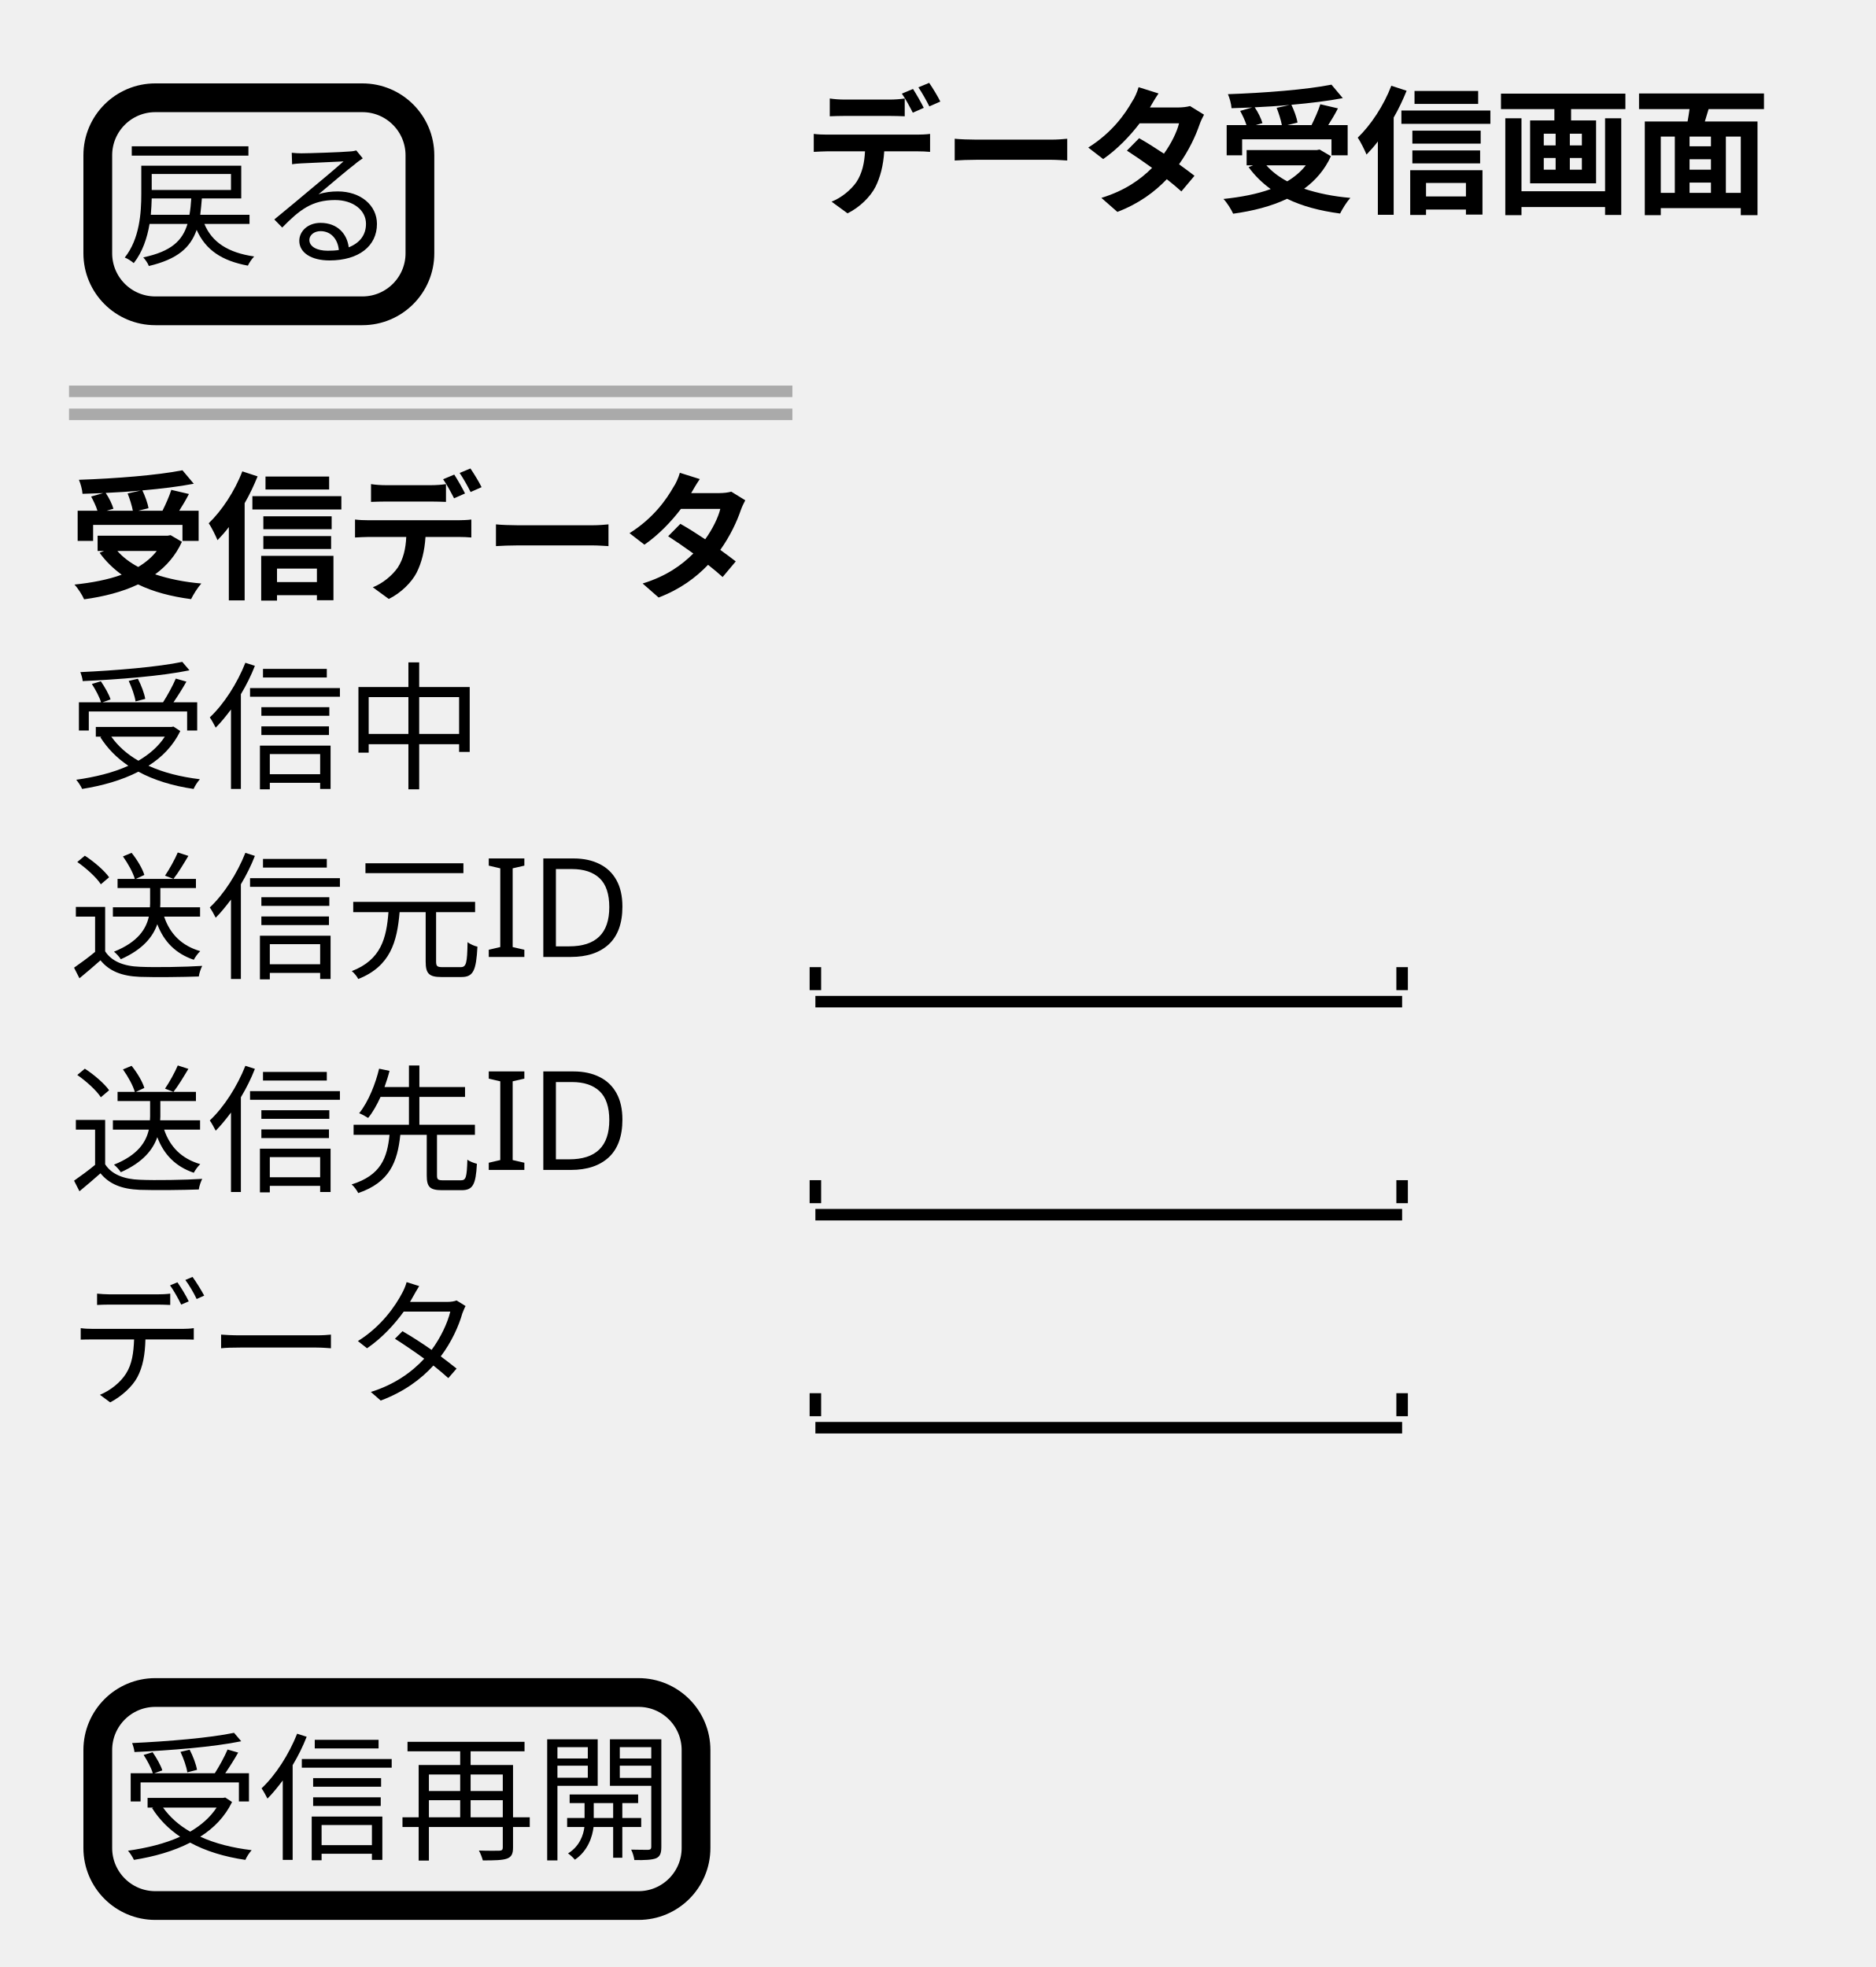
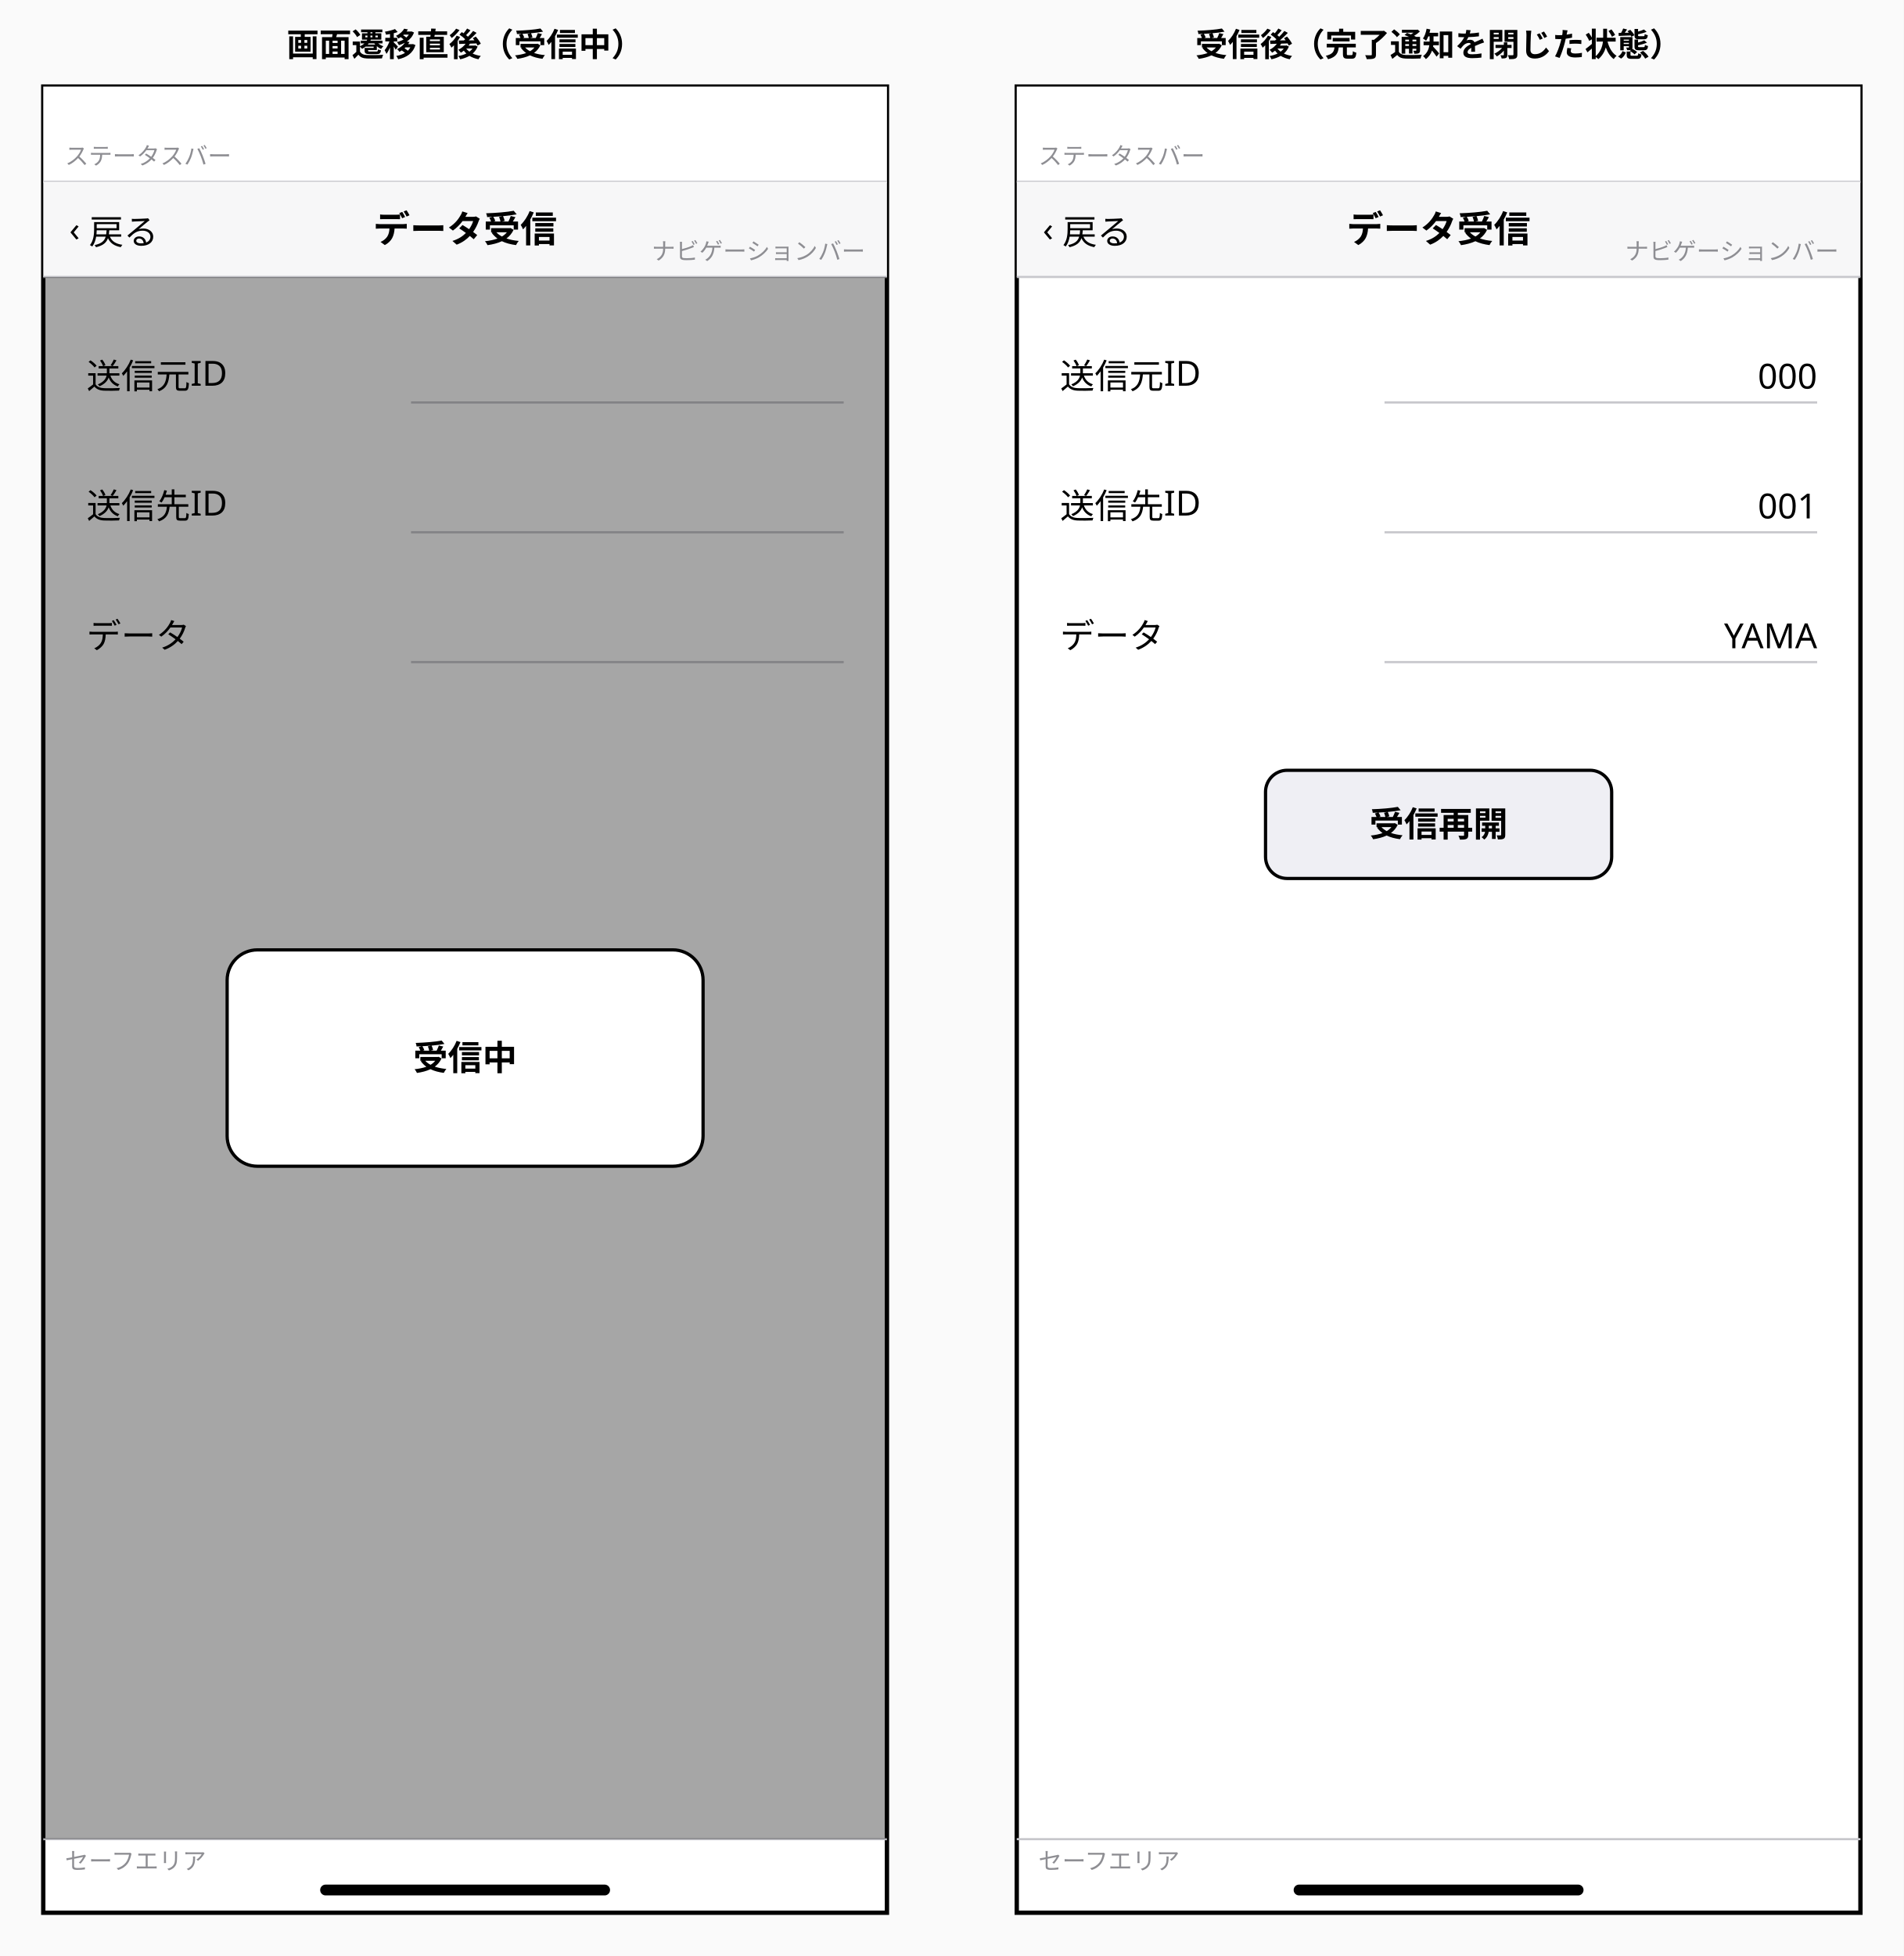
- <svg xmlns="http://www.w3.org/2000/svg" contentScriptType="application/ecmascript" contentStyleType="text/css" height="171px" preserveAspectRatio="none" style="width:163px;height:171px;" version="1.1" viewBox="0 0 163 171" width="163px" zoomAndPan="magnify">
-   <defs />
-   <g>
-     <rect fill="#EEEEEE" height="18.52" rx="5" ry="5" style="stroke: #000000; stroke-width: 2.5;" width="28" x="8.5" y="8.5" />
-     <text fill="#000000" font-family="sans-serif" font-size="12" lengthAdjust="spacingAndGlyphs" textLength="24" x="10.5" y="22.125">戻る</text>
-     <text fill="#000000" font-family="sans-serif" font-size="12" font-weight="bold" lengthAdjust="spacingAndGlyphs" textLength="86.625" x="69.875" y="17.625">データ受信画面</text>
-     <line style="stroke: #AAAAAA; stroke-width: 1.0;" x1="6" x2="68.875" y1="34.02" y2="34.02" />
-     <line style="stroke: #AAAAAA; stroke-width: 1.0;" x1="6" x2="68.875" y1="36.02" y2="36.02" />
-     <text fill="#000000" font-family="sans-serif" font-size="12" font-weight="bold" lengthAdjust="spacingAndGlyphs" textLength="61.875" x="6" y="51.145">受信データ</text>
-     <text fill="#000000" font-family="sans-serif" font-size="12" lengthAdjust="spacingAndGlyphs" textLength="36" x="6" y="67.664">受信中</text>
-     <text fill="#000000" font-family="sans-serif" font-size="12" lengthAdjust="spacingAndGlyphs" textLength="48" x="6" y="84.184">送信元ID</text>
-     <text fill="#000000" font-family="sans-serif" font-size="12" lengthAdjust="spacingAndGlyphs" textLength="0" x="75.875" y="84.184" />
-     <line style="stroke: #000000; stroke-width: 1.0;" x1="70.875" x2="121.875" y1="87.078" y2="87.078" />
-     <line style="stroke: #000000; stroke-width: 1.0;" x1="70.875" x2="70.875" y1="84.078" y2="86.078" />
-     <line style="stroke: #000000; stroke-width: 1.0;" x1="121.875" x2="121.875" y1="84.078" y2="86.078" />
-     <text fill="#000000" font-family="sans-serif" font-size="12" lengthAdjust="spacingAndGlyphs" textLength="48" x="6" y="102.703">送信先ID</text>
-     <text fill="#000000" font-family="sans-serif" font-size="12" lengthAdjust="spacingAndGlyphs" textLength="0" x="75.875" y="102.703" />
-     <line style="stroke: #000000; stroke-width: 1.0;" x1="70.875" x2="121.875" y1="105.598" y2="105.598" />
-     <line style="stroke: #000000; stroke-width: 1.0;" x1="70.875" x2="70.875" y1="102.598" y2="104.598" />
-     <line style="stroke: #000000; stroke-width: 1.0;" x1="121.875" x2="121.875" y1="102.598" y2="104.598" />
-     <text fill="#000000" font-family="sans-serif" font-size="12" lengthAdjust="spacingAndGlyphs" textLength="36" x="6" y="121.223">データ</text>
-     <text fill="#000000" font-family="sans-serif" font-size="12" lengthAdjust="spacingAndGlyphs" textLength="0" x="75.875" y="121.223" />
-     <line style="stroke: #000000; stroke-width: 1.0;" x1="70.875" x2="121.875" y1="124.117" y2="124.117" />
-     <line style="stroke: #000000; stroke-width: 1.0;" x1="70.875" x2="70.875" y1="121.117" y2="123.117" />
-     <line style="stroke: #000000; stroke-width: 1.0;" x1="121.875" x2="121.875" y1="121.117" y2="123.117" />
-     <rect fill="#EEEEEE" height="18.52" rx="5" ry="5" style="stroke: #000000; stroke-width: 2.5;" width="52" x="8.5" y="147.137" />
-     <text fill="#000000" font-family="sans-serif" font-size="12" lengthAdjust="spacingAndGlyphs" textLength="48" x="10.5" y="160.762">受信再開</text>
-   </g>
+ <svg xmlns="http://www.w3.org/2000/svg" width="880" height="904" viewBox="0 0 880 904">
+   <rect x="0" y="0" width="880" height="904" fill="#FAFAFA" />
+   <text x="215.0" y="26" font-family="IPAGothic" font-size="15" font-weight="bold" fill="#000000" text-anchor="middle">画面遷移直後（受信中）</text>
+   <text x="665.0" y="26" font-family="IPAGothic" font-size="15" font-weight="bold" fill="#000000" text-anchor="middle">受信後（完了通知を閉じた状態）</text>
+   <rect x="20" y="40" width="390" height="844" rx="0" fill="#FFFFFF" stroke="#000000" stroke-width="2" />
+   <rect x="20" y="40" width="390" height="44" rx="0" fill="#FFFFFF" stroke="none" stroke-width="1" />
+   <line x1="20" y1="84" x2="410" y2="84" stroke="#C7C7CC" stroke-width="1" />
+   <text x="30" y="76" font-family="IPAGothic" font-size="11" font-weight="normal" fill="#8E8E93" text-anchor="start">ステータスバー</text>
+   <rect x="20" y="84" width="390" height="44" rx="0" fill="#F7F7F8" stroke="none" stroke-width="1" />
+   <line x1="20" y1="128" x2="410" y2="128" stroke="#C7C7CC" stroke-width="1" />
+   <text x="215.0" y="111.95" font-family="IPAGothic" font-size="17" font-weight="bold" fill="#000000" text-anchor="middle">データ受信</text>
+   <text x="32" y="111.6" font-family="IPAGothic" font-size="16" font-weight="normal" fill="#000000" text-anchor="start">‹ 戻る</text>
+   <text x="400" y="120" font-family="IPAGothic" font-size="11" font-weight="normal" fill="#8E8E93" text-anchor="end">ナビゲーションバー</text>
+   <line x1="20" y1="850" x2="410" y2="850" stroke="#C7C7CC" stroke-width="1" />
+   <text x="30" y="864" font-family="IPAGothic" font-size="11" font-weight="normal" fill="#8E8E93" text-anchor="start">セーフエリア</text>
+   <rect x="148.0" y="871" width="134" height="5" rx="2.5" fill="#000000" stroke="none" stroke-width="1" />
+   <text x="40" y="179.6" font-family="IPAGothic" font-size="16" font-weight="normal" fill="#000000" text-anchor="start">送信元ID</text>
+   <line x1="190" y1="186" x2="390" y2="186" stroke="#C7C7CC" stroke-width="1" />
+   <text x="40" y="239.6" font-family="IPAGothic" font-size="16" font-weight="normal" fill="#000000" text-anchor="start">送信先ID</text>
+   <line x1="190" y1="246" x2="390" y2="246" stroke="#C7C7CC" stroke-width="1" />
+   <text x="40" y="299.6" font-family="IPAGothic" font-size="16" font-weight="normal" fill="#000000" text-anchor="start">データ</text>
+   <line x1="190" y1="306" x2="390" y2="306" stroke="#C7C7CC" stroke-width="1" />
+   <rect x="20" y="128" width="390" height="722" fill="#000000" fill-opacity="0.35" />
+   <rect x="105.0" y="439.0" width="220" height="100" rx="14" fill="#FFFFFF" stroke="#000000" stroke-width="1.5" />
+   <text x="215.0" y="494.6" font-family="IPAGothic" font-size="16" font-weight="bold" fill="#000000" text-anchor="middle">受信中</text>
+   <rect x="470" y="40" width="390" height="844" rx="0" fill="#FFFFFF" stroke="#000000" stroke-width="2" />
+   <rect x="470" y="40" width="390" height="44" rx="0" fill="#FFFFFF" stroke="none" stroke-width="1" />
+   <line x1="470" y1="84" x2="860" y2="84" stroke="#C7C7CC" stroke-width="1" />
+   <text x="480" y="76" font-family="IPAGothic" font-size="11" font-weight="normal" fill="#8E8E93" text-anchor="start">ステータスバー</text>
+   <rect x="470" y="84" width="390" height="44" rx="0" fill="#F7F7F8" stroke="none" stroke-width="1" />
+   <line x1="470" y1="128" x2="860" y2="128" stroke="#C7C7CC" stroke-width="1" />
+   <text x="665.0" y="111.95" font-family="IPAGothic" font-size="17" font-weight="bold" fill="#000000" text-anchor="middle">データ受信</text>
+   <text x="482" y="111.6" font-family="IPAGothic" font-size="16" font-weight="normal" fill="#000000" text-anchor="start">‹ 戻る</text>
+   <text x="850" y="120" font-family="IPAGothic" font-size="11" font-weight="normal" fill="#8E8E93" text-anchor="end">ナビゲーションバー</text>
+   <line x1="470" y1="850" x2="860" y2="850" stroke="#C7C7CC" stroke-width="1" />
+   <text x="480" y="864" font-family="IPAGothic" font-size="11" font-weight="normal" fill="#8E8E93" text-anchor="start">セーフエリア</text>
+   <rect x="598.0" y="871" width="134" height="5" rx="2.5" fill="#000000" stroke="none" stroke-width="1" />
+   <text x="490" y="179.6" font-family="IPAGothic" font-size="16" font-weight="normal" fill="#000000" text-anchor="start">送信元ID</text>
+   <line x1="640" y1="186" x2="840" y2="186" stroke="#C7C7CC" stroke-width="1" />
+   <text x="840" y="179.6" font-family="IPAGothic" font-size="16" font-weight="normal" fill="#000000" text-anchor="end">000</text>
+   <text x="490" y="239.6" font-family="IPAGothic" font-size="16" font-weight="normal" fill="#000000" text-anchor="start">送信先ID</text>
+   <line x1="640" y1="246" x2="840" y2="246" stroke="#C7C7CC" stroke-width="1" />
+   <text x="840" y="239.6" font-family="IPAGothic" font-size="16" font-weight="normal" fill="#000000" text-anchor="end">001</text>
+   <text x="490" y="299.6" font-family="IPAGothic" font-size="16" font-weight="normal" fill="#000000" text-anchor="start">データ</text>
+   <line x1="640" y1="306" x2="840" y2="306" stroke="#C7C7CC" stroke-width="1" />
+   <text x="840" y="299.6" font-family="IPAGothic" font-size="16" font-weight="normal" fill="#000000" text-anchor="end">YAMA</text>
+   <rect x="585.0" y="356" width="160" height="50" rx="10" fill="#EFEFF4" stroke="#000000" stroke-width="1.5" />
+   <text x="665.0" y="386.6" font-family="IPAGothic" font-size="16" font-weight="bold" fill="#000000" text-anchor="middle">受信再開</text>
</svg>
